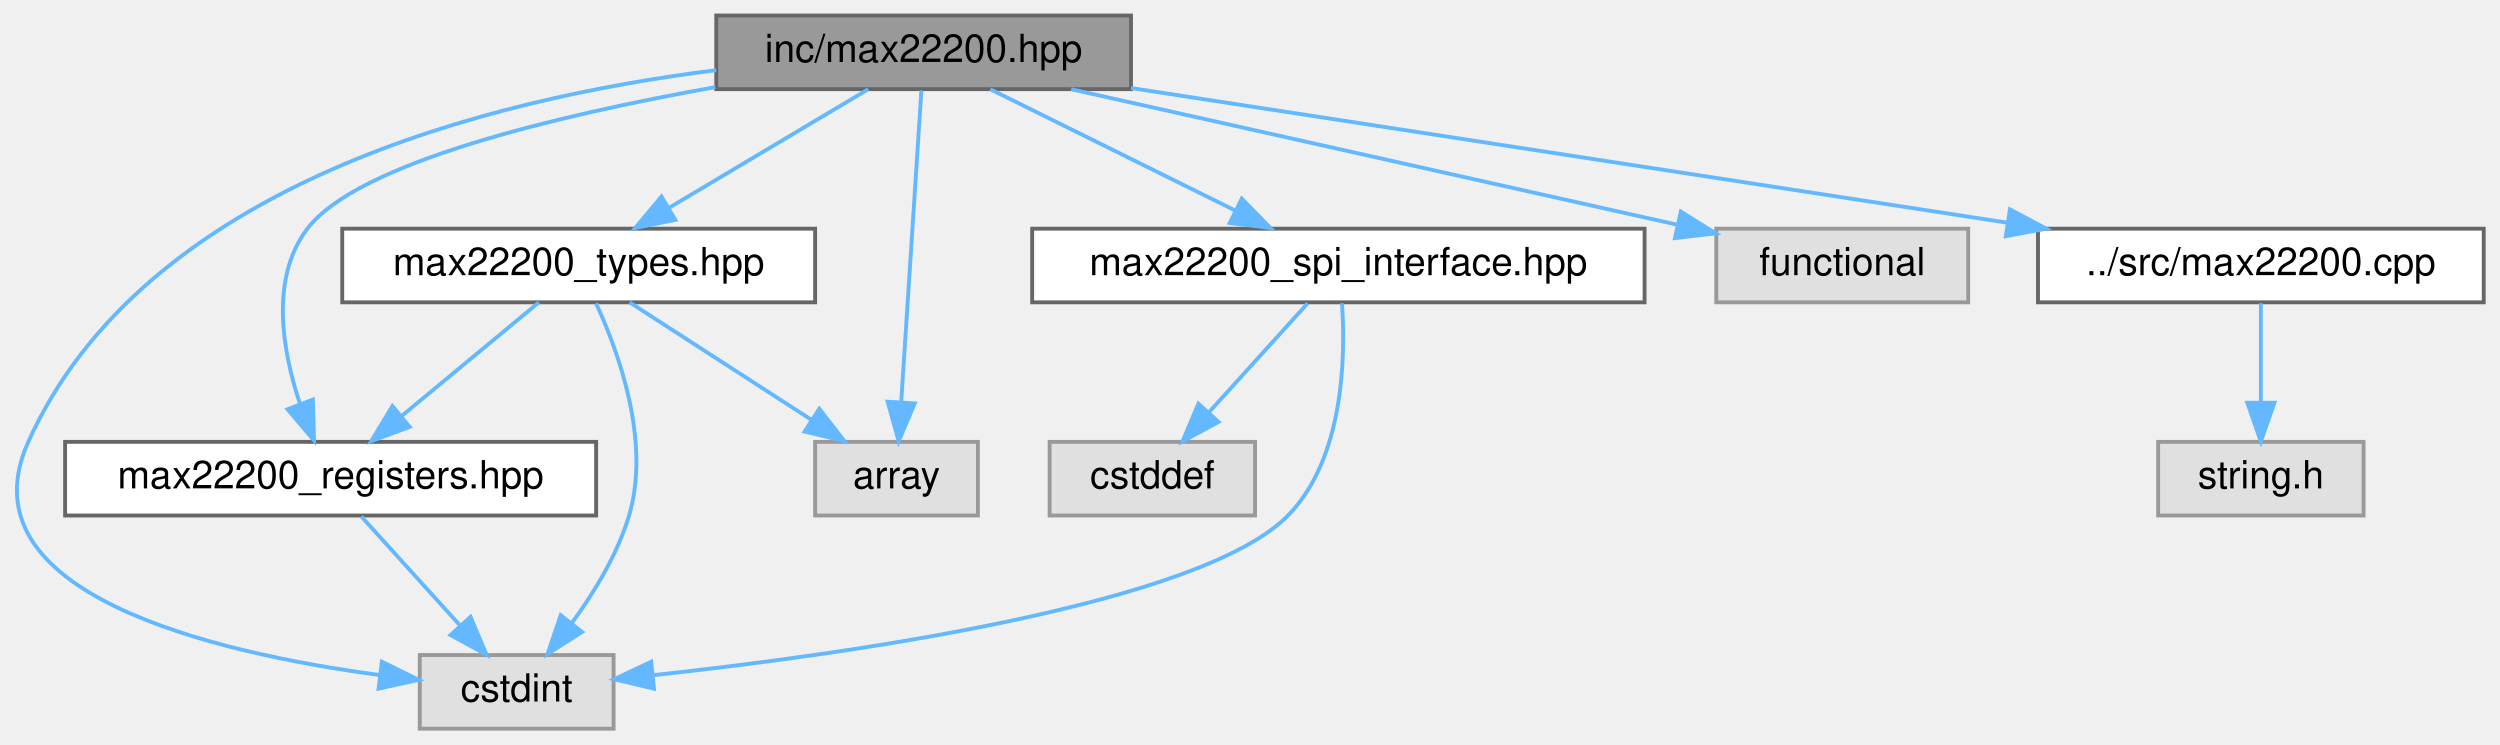
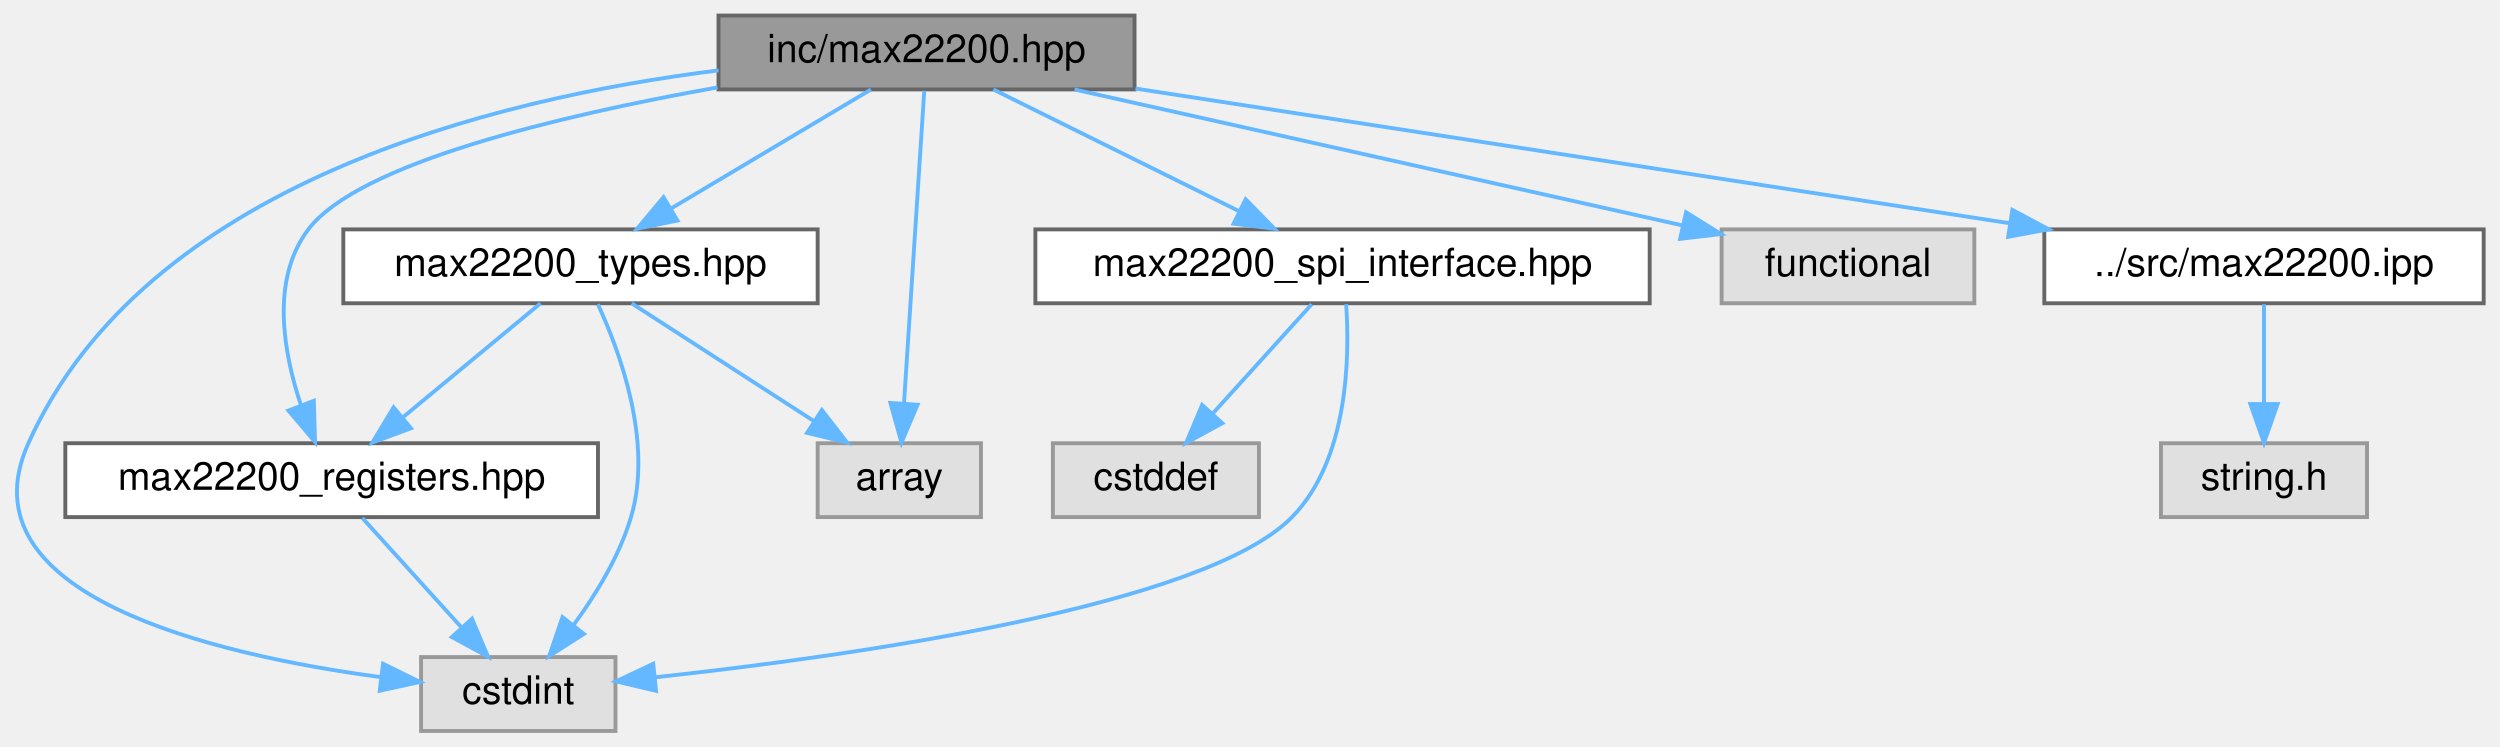
- <svg xmlns="http://www.w3.org/2000/svg" xmlns:xlink="http://www.w3.org/1999/xlink" width="645pt" height="192pt" viewBox="0.00 0.00 644.60 192.00">
+ <svg xmlns="http://www.w3.org/2000/svg" xmlns:xlink="http://www.w3.org/1999/xlink" width="643pt" height="192pt" viewBox="0.00 0.00 642.60 192.00">
  <g id="graph0" class="graph" transform="scale(1 1) rotate(0) translate(4 188)">
    <g id="Node000001" class="node">
      <g id="a_Node000001">
        <a xlink:title="Main driver class for MAX22200 octal solenoid and motor driver.">
          <polygon fill="#999999" stroke="#666666" points="287.6,-184 180.6,-184 180.6,-165 287.6,-165 287.6,-184" />
          <text text-anchor="middle" x="234.1" y="-172" font-family="Helvetica,sans-Serif" font-size="10.00">inc/max22200.hpp</text>
        </a>
      </g>
    </g>
    <g id="Node000002" class="node">
      <g id="a_Node000002">
        <a xlink:href="max22200__registers_8hpp.html" target="_top" xlink:title="Register definitions and constants for MAX22200 IC.">
          <polygon fill="white" stroke="#666666" points="149.6,-74 12.6,-74 12.6,-55 149.6,-55 149.6,-74" />
          <text text-anchor="middle" x="81.1" y="-62" font-family="Helvetica,sans-Serif" font-size="10.00">max22200_registers.hpp</text>
        </a>
      </g>
    </g>
    <g id="edge1_Node000001_Node000002" class="edge">
      <g id="a_edge1_Node000001_Node000002">
        <a xlink:title=" ">
          <path fill="none" stroke="#63b8ff" d="M180.34,-165.52C139.4,-158.22 87.96,-145.96 75.1,-129 65.39,-116.2 68.61,-97.53 73.22,-83.74" />
          <polygon fill="#63b8ff" stroke="#63b8ff" points="76.52,-84.92 76.83,-74.33 69.98,-82.41 76.52,-84.92" />
        </a>
      </g>
    </g>
    <g id="Node000003" class="node">
      <g id="a_Node000003">
        <a xlink:title=" ">
          <polygon fill="#e0e0e0" stroke="#999999" points="154.1,-19 104.1,-19 104.1,0 154.1,0 154.1,-19" />
          <text text-anchor="middle" x="129.1" y="-7" font-family="Helvetica,sans-Serif" font-size="10.00">cstdint</text>
        </a>
      </g>
    </g>
    <g id="edge11_Node000001_Node000003" class="edge">
      <g id="a_edge11_Node000001_Node000003">
        <a xlink:title=" ">
          <path fill="none" stroke="#63b8ff" d="M180.59,-169.9C122.19,-162.59 33,-140.51 3.1,-74 -14.45,-34.99 50.55,-19.65 93.66,-13.85" />
          <polygon fill="#63b8ff" stroke="#63b8ff" points="94.32,-17.29 103.82,-12.6 93.47,-10.34 94.32,-17.29" />
        </a>
      </g>
    </g>
    <g id="Node000004" class="node">
      <g id="a_Node000004">
        <a xlink:href="max22200__types_8hpp.html" target="_top" xlink:title="Type definitions and structures for MAX22200 driver.">
          <polygon fill="white" stroke="#666666" points="206.1,-129 84.1,-129 84.1,-110 206.1,-110 206.1,-129" />
          <text text-anchor="middle" x="145.1" y="-117" font-family="Helvetica,sans-Serif" font-size="10.00">max22200_types.hpp</text>
        </a>
      </g>
    </g>
    <g id="edge3_Node000001_Node000004" class="edge">
      <g id="a_edge3_Node000001_Node000004">
        <a xlink:title=" ">
          <path fill="none" stroke="#63b8ff" d="M219.8,-164.98C205.99,-156.77 184.86,-144.18 168.58,-134.49" />
          <polygon fill="#63b8ff" stroke="#63b8ff" points="170.04,-131.28 159.66,-129.17 166.46,-137.29 170.04,-131.28" />
        </a>
      </g>
    </g>
    <g id="Node000005" class="node">
      <g id="a_Node000005">
        <a xlink:title=" ">
          <polygon fill="#e0e0e0" stroke="#999999" points="248.1,-74 206.1,-74 206.1,-55 248.1,-55 248.1,-74" />
          <text text-anchor="middle" x="227.1" y="-62" font-family="Helvetica,sans-Serif" font-size="10.00">array</text>
        </a>
      </g>
    </g>
    <g id="edge10_Node000001_Node000005" class="edge">
      <g id="a_edge10_Node000001_Node000005">
        <a xlink:title=" ">
          <path fill="none" stroke="#63b8ff" d="M233.52,-164.66C232.39,-147.17 229.84,-107.8 228.31,-84.27" />
          <polygon fill="#63b8ff" stroke="#63b8ff" points="231.8,-83.91 227.66,-74.16 224.81,-84.36 231.8,-83.91" />
        </a>
      </g>
    </g>
    <g id="Node000006" class="node">
      <g id="a_Node000006">
        <a xlink:href="max22200__spi__interface_8hpp.html" target="_top" xlink:title="CRTP-based template interface for SPI communication.">
          <polygon fill="white" stroke="#666666" points="420.1,-129 262.1,-129 262.1,-110 420.1,-110 420.1,-129" />
          <text text-anchor="middle" x="341.1" y="-117" font-family="Helvetica,sans-Serif" font-size="10.00">max22200_spi_interface.hpp</text>
        </a>
      </g>
    </g>
    <g id="edge7_Node000001_Node000006" class="edge">
      <g id="a_edge7_Node000001_Node000006">
        <a xlink:title=" ">
          <path fill="none" stroke="#63b8ff" d="M251.29,-164.98C268.34,-156.54 294.73,-143.47 314.49,-133.68" />
          <polygon fill="#63b8ff" stroke="#63b8ff" points="316.18,-136.75 323.59,-129.17 313.08,-130.47 316.18,-136.75" />
        </a>
      </g>
    </g>
    <g id="Node000008" class="node">
      <g id="a_Node000008">
        <a xlink:title=" ">
          <polygon fill="#e0e0e0" stroke="#999999" points="503.6,-129 438.6,-129 438.6,-110 503.6,-110 503.6,-129" />
          <text text-anchor="middle" x="471.1" y="-117" font-family="Helvetica,sans-Serif" font-size="10.00">functional</text>
        </a>
      </g>
    </g>
    <g id="edge12_Node000001_Node000008" class="edge">
      <g id="a_edge12_Node000001_Node000008">
        <a xlink:title=" ">
          <path fill="none" stroke="#63b8ff" d="M272.17,-164.98C314.9,-155.43 384.05,-139.97 428.53,-130.02" />
          <polygon fill="#63b8ff" stroke="#63b8ff" points="429.46,-133.4 438.45,-127.8 427.93,-126.57 429.46,-133.4" />
        </a>
      </g>
    </g>
    <g id="Node000009" class="node">
      <g id="a_Node000009">
-         <a xlink:href="max22200_8cpp.html" target="_top" xlink:title=" ">
-           <polygon fill="white" stroke="#666666" points="636.6,-129 521.6,-129 521.6,-110 636.6,-110 636.6,-129" />
-           <text text-anchor="middle" x="579.1" y="-117" font-family="Helvetica,sans-Serif" font-size="10.00">../src/max22200.cpp</text>
+         <a xlink:href="max22200_8ipp.html" target="_top" xlink:title="Implementation of MAX22200 driver class.">
+           <polygon fill="white" stroke="#666666" points="634.6,-129 521.6,-129 521.6,-110 634.6,-110 634.6,-129" />
+           <text text-anchor="middle" x="578.1" y="-117" font-family="Helvetica,sans-Serif" font-size="10.00">../src/max22200.ipp</text>
        </a>
      </g>
    </g>
    <g id="edge13_Node000001_Node000009" class="edge">
      <g id="a_edge13_Node000001_Node000009">
        <a xlink:title=" ">
-           <path fill="none" stroke="#63b8ff" d="M287.62,-165.28C348.53,-155.92 448.01,-140.64 513.52,-130.57" />
-           <polygon fill="#63b8ff" stroke="#63b8ff" points="514.37,-133.98 523.73,-129.01 513.31,-127.06 514.37,-133.98" />
+           <path fill="none" stroke="#63b8ff" d="M287.85,-165.22C348.56,-155.86 447.38,-140.64 512.57,-130.6" />
+           <polygon fill="#63b8ff" stroke="#63b8ff" points="513.38,-134.01 522.73,-129.03 512.31,-127.09 513.38,-134.01" />
        </a>
      </g>
    </g>
    <g id="edge2_Node000002_Node000003" class="edge">
      <g id="a_edge2_Node000002_Node000003">
        <a xlink:title=" ">
          <path fill="none" stroke="#63b8ff" d="M89.02,-54.75C95.94,-47.11 106.16,-35.82 114.55,-26.56" />
          <polygon fill="#63b8ff" stroke="#63b8ff" points="117.2,-28.85 121.32,-19.09 112.01,-24.15 117.2,-28.85" />
        </a>
      </g>
    </g>
    <g id="edge4_Node000004_Node000002" class="edge">
      <g id="a_edge4_Node000004_Node000002">
        <a xlink:title=" ">
          <path fill="none" stroke="#63b8ff" d="M134.81,-109.98C125.26,-102.07 110.82,-90.11 99.31,-80.58" />
          <polygon fill="#63b8ff" stroke="#63b8ff" points="101.5,-77.85 91.57,-74.17 97.03,-83.24 101.5,-77.85" />
        </a>
      </g>
    </g>
    <g id="edge6_Node000004_Node000003" class="edge">
      <g id="a_edge6_Node000004_Node000003">
        <a xlink:title=" ">
          <path fill="none" stroke="#63b8ff" d="M149.57,-109.75C155.29,-97.4 163.8,-74.2 158.1,-55 155.12,-44.98 149.09,-35.11 143.3,-27.22" />
          <polygon fill="#63b8ff" stroke="#63b8ff" points="145.97,-24.95 137.04,-19.25 140.47,-29.28 145.97,-24.95" />
        </a>
      </g>
    </g>
    <g id="edge5_Node000004_Node000005" class="edge">
      <g id="a_edge5_Node000004_Node000005">
        <a xlink:title=" ">
          <path fill="none" stroke="#63b8ff" d="M158.27,-109.98C170.87,-101.84 190.1,-89.41 205.03,-79.76" />
          <polygon fill="#63b8ff" stroke="#63b8ff" points="207.18,-82.54 213.68,-74.17 203.38,-76.66 207.18,-82.54" />
        </a>
      </g>
    </g>
    <g id="edge9_Node000006_Node000003" class="edge">
      <g id="a_edge9_Node000006_Node000003">
        <a xlink:title=" ">
          <path fill="none" stroke="#63b8ff" d="M342.03,-109.76C342.97,-96.11 342.6,-69.77 328.1,-55 305.63,-32.13 215.35,-19.34 164.45,-13.82" />
          <polygon fill="#63b8ff" stroke="#63b8ff" points="164.53,-10.31 154.22,-12.75 163.81,-17.28 164.53,-10.31" />
        </a>
      </g>
    </g>
    <g id="Node000007" class="node">
      <g id="a_Node000007">
        <a xlink:title=" ">
          <polygon fill="#e0e0e0" stroke="#999999" points="319.6,-74 266.6,-74 266.6,-55 319.6,-55 319.6,-74" />
          <text text-anchor="middle" x="293.1" y="-62" font-family="Helvetica,sans-Serif" font-size="10.00">cstddef</text>
        </a>
      </g>
    </g>
    <g id="edge8_Node000006_Node000007" class="edge">
      <g id="a_edge8_Node000006_Node000007">
        <a xlink:title=" ">
          <path fill="none" stroke="#63b8ff" d="M333.17,-109.75C326.25,-102.11 316.03,-90.82 307.64,-81.56" />
          <polygon fill="#63b8ff" stroke="#63b8ff" points="310.18,-79.15 300.87,-74.09 304.99,-83.85 310.18,-79.15" />
        </a>
      </g>
    </g>
    <g id="Node000010" class="node">
      <g id="a_Node000010">
        <a xlink:title=" ">
-           <polygon fill="#e0e0e0" stroke="#999999" points="605.6,-74 552.6,-74 552.6,-55 605.6,-55 605.6,-74" />
-           <text text-anchor="middle" x="579.1" y="-62" font-family="Helvetica,sans-Serif" font-size="10.00">string.h</text>
+           <polygon fill="#e0e0e0" stroke="#999999" points="604.6,-74 551.6,-74 551.6,-55 604.6,-55 604.6,-74" />
+           <text text-anchor="middle" x="578.1" y="-62" font-family="Helvetica,sans-Serif" font-size="10.00">string.h</text>
        </a>
      </g>
    </g>
    <g id="edge14_Node000009_Node000010" class="edge">
      <g id="a_edge14_Node000009_Node000010">
        <a xlink:title=" ">
-           <path fill="none" stroke="#63b8ff" d="M579.1,-109.75C579.1,-102.8 579.1,-92.85 579.1,-84.13" />
-           <polygon fill="#63b8ff" stroke="#63b8ff" points="582.6,-84.09 579.1,-74.09 575.6,-84.09 582.6,-84.09" />
+           <path fill="none" stroke="#63b8ff" d="M578.1,-109.75C578.1,-102.8 578.1,-92.85 578.1,-84.13" />
+           <polygon fill="#63b8ff" stroke="#63b8ff" points="581.6,-84.09 578.1,-74.09 574.6,-84.09 581.6,-84.09" />
        </a>
      </g>
    </g>
  </g>
</svg>
